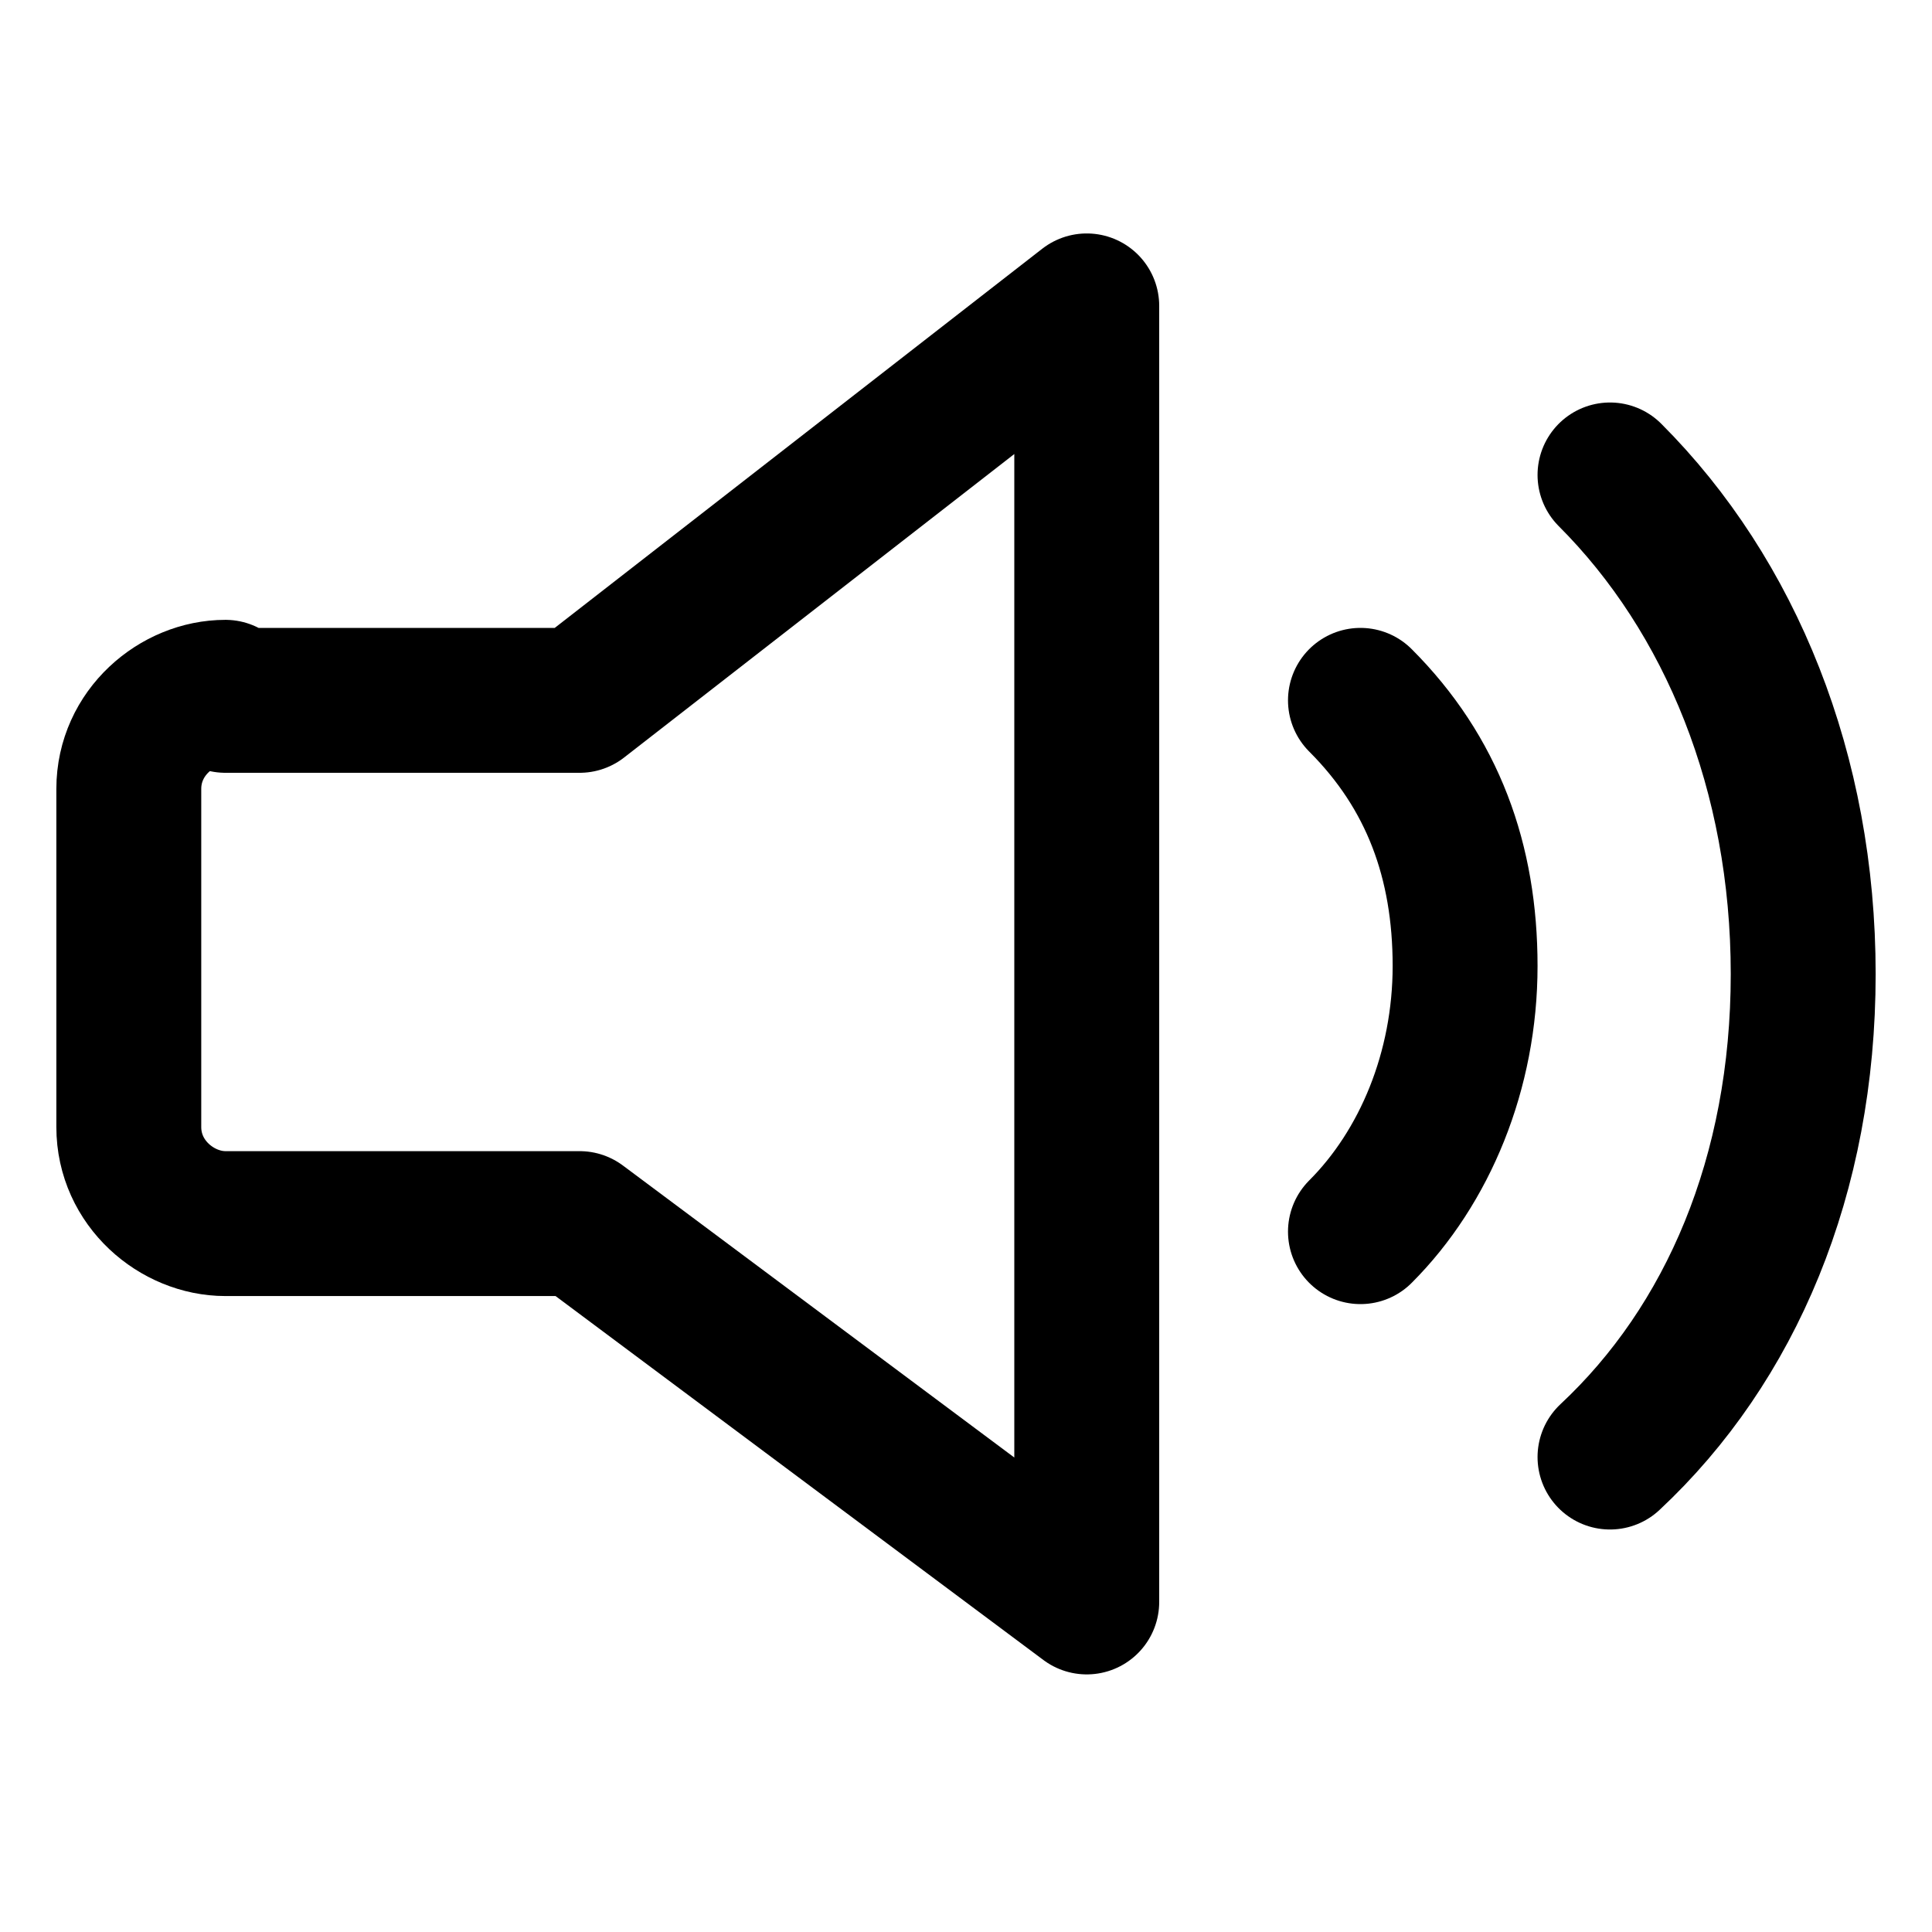
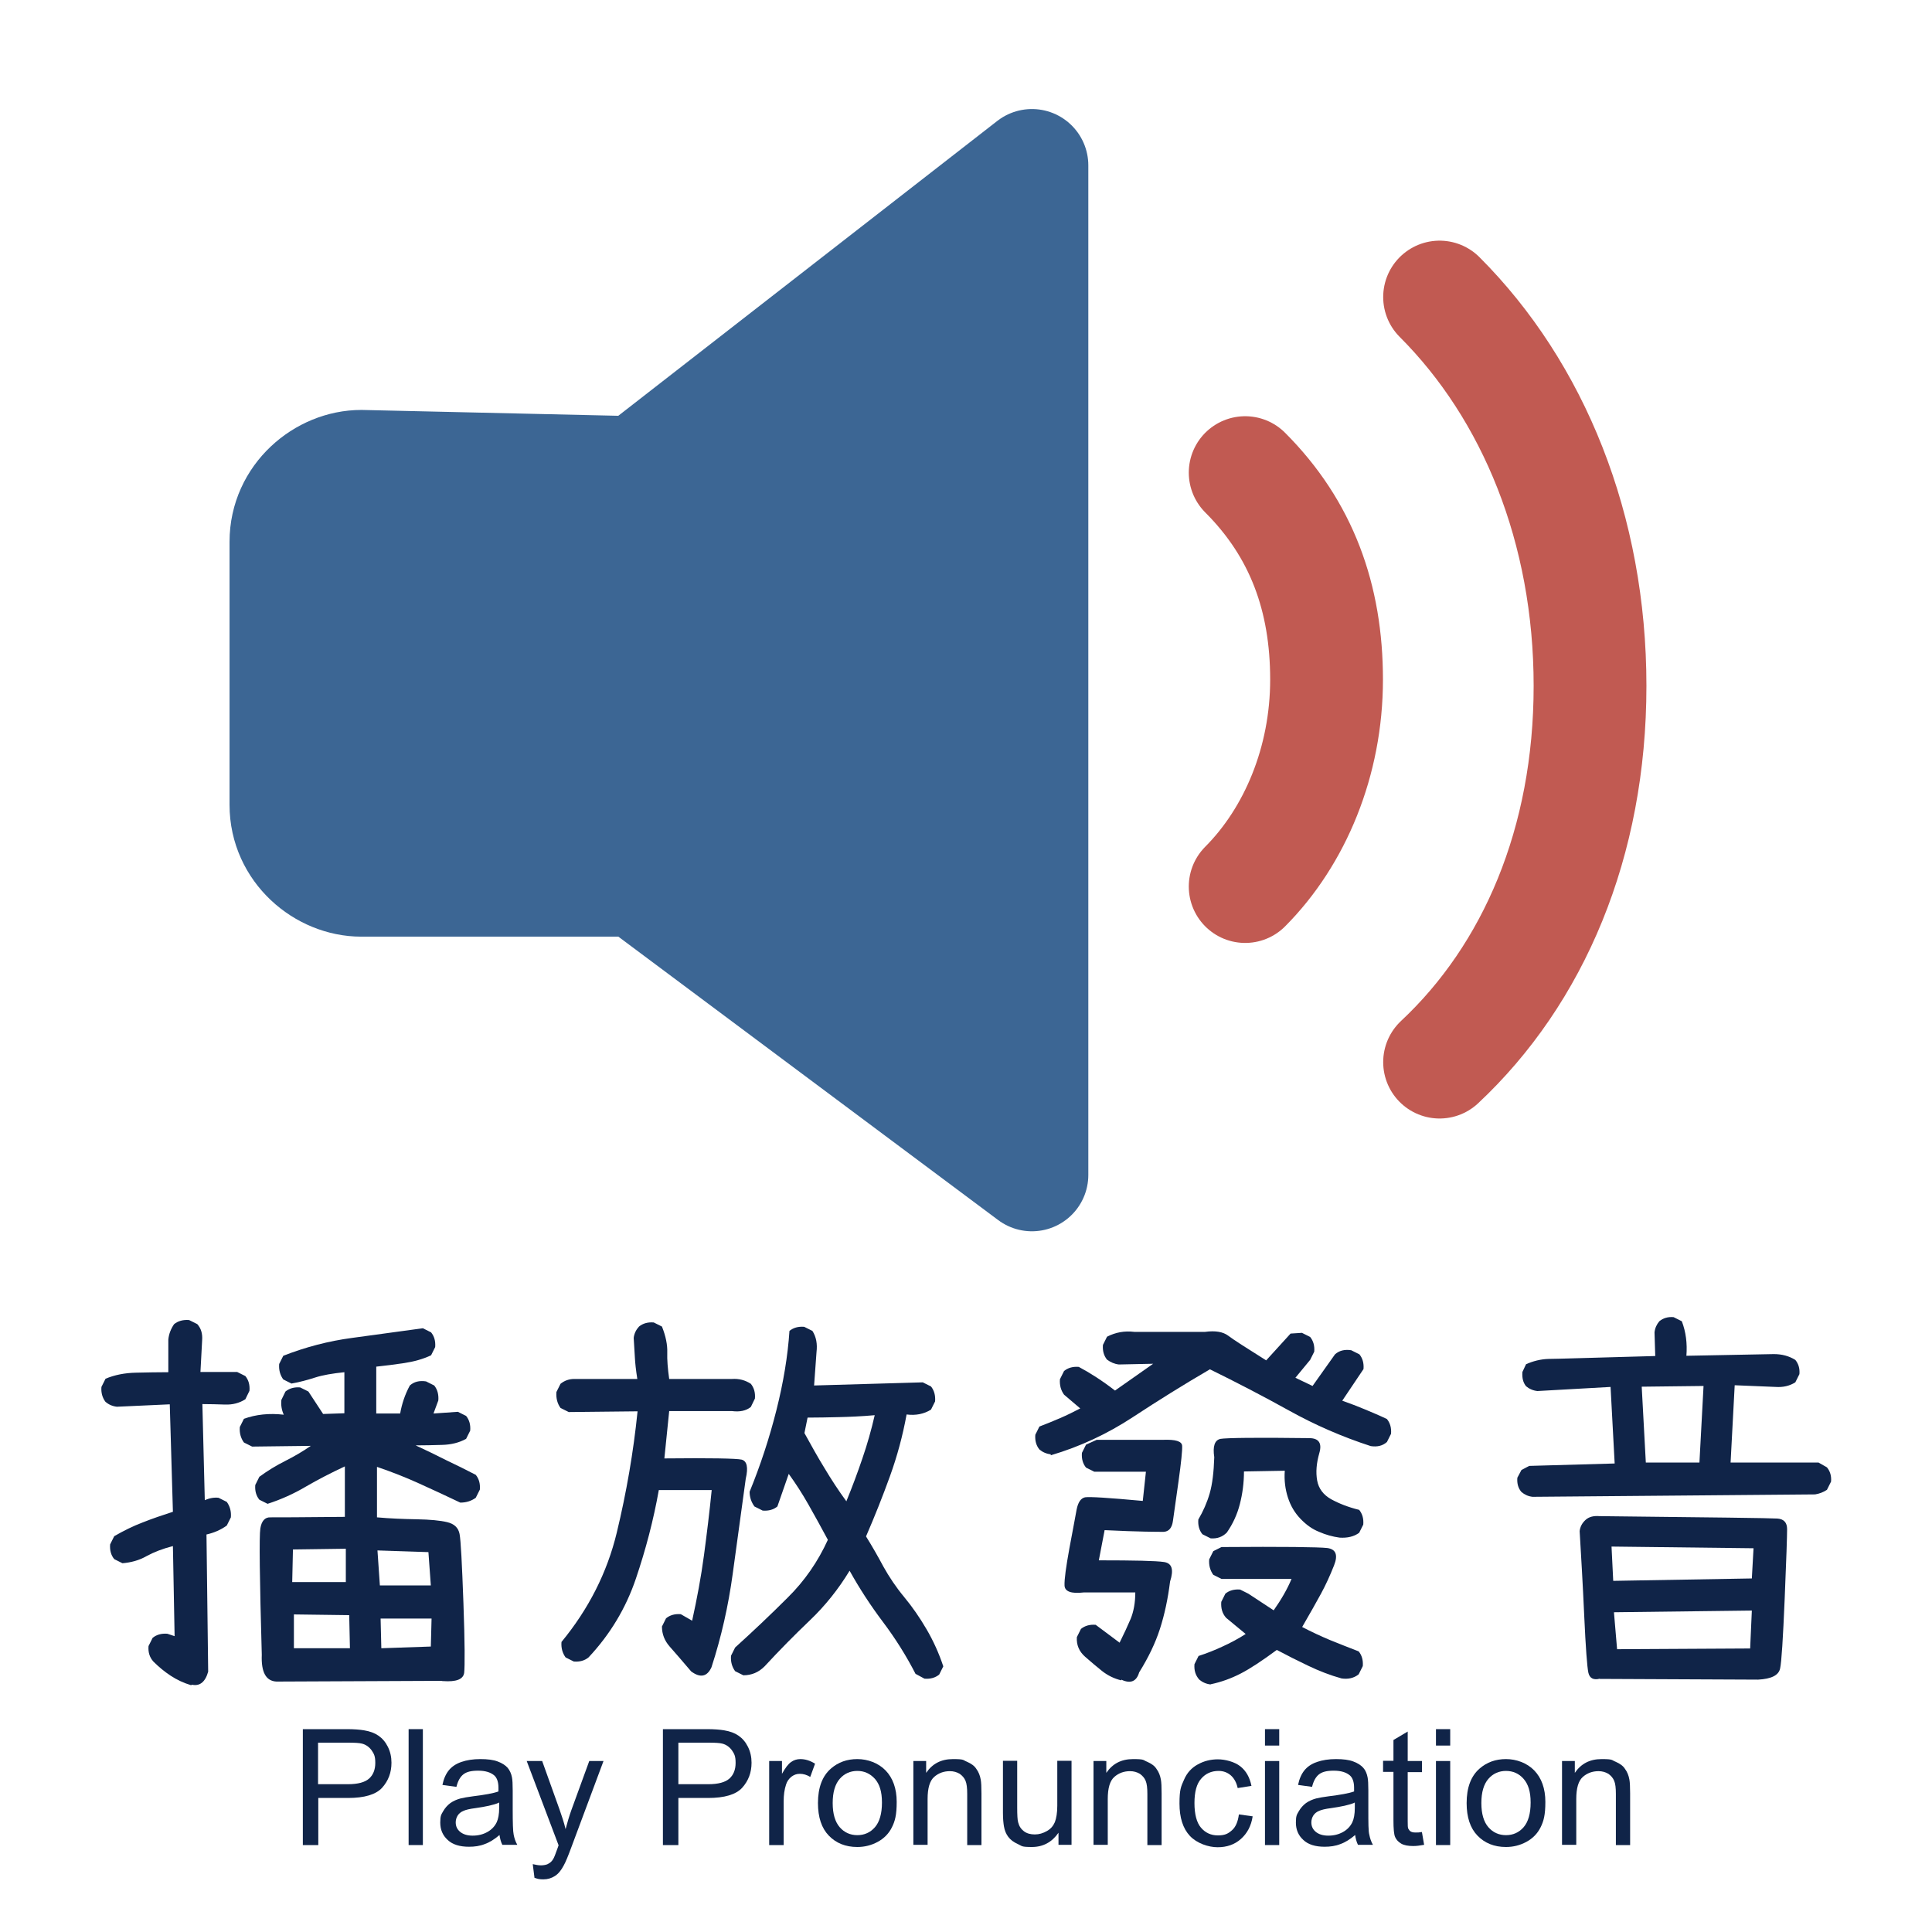
- <svg xmlns="http://www.w3.org/2000/svg" id="_圖層_1" version="1.1" viewBox="0 0 24 24">
+ <svg xmlns="http://www.w3.org/2000/svg" id="_圖層_1" version="1.1" viewBox="0 0 800 800">
  <defs>
    <style>
      .st0 {
+         isolation: isolate;
+       }
+ 
+       .st1 {
        fill: none;
-         stroke: #000;
+         stroke: #c15a52;
+       }
+ 
+       .st1, .st2 {
        stroke-linecap: round;
        stroke-linejoin: round;
-         stroke-width: 1.8px;
+         stroke-width: 46.7px;
+       }
+ 
+       .st3 {
+         fill: #102448;
+       }
+ 
+       .st2 {
+         fill: #3c6694;
+         stroke: #3c6694;
      }
    </style>
  </defs>
-   <path class="st0" d="M2.8,8.7h4.4l6.3-4.9v16.1l-6.3-4.7H2.8c-.6,0-1.2-.5-1.2-1.2v-4.2c0-.7.6-1.2,1.2-1.2Z" />
-   <path class="st0" d="M16.9,8.7c.9.9,1.3,2,1.3,3.3s-.5,2.5-1.3,3.3" />
-   <path class="st0" d="M20,5.9c1.5,1.5,2.4,3.7,2.4,6.2s-.9,4.6-2.4,6" />
+   <g>
+     <path class="st3" d="M79.1,697.8c-3-.9-5.8-2.2-8.4-3.9s-5-3.7-7.2-5.9c-1.6-1.8-2.2-3.9-2-6.4l1.7-3.4c1.6-1.3,3.6-1.9,6.1-1.7l3,1-.7-37.3c-4.3,1.1-7.9,2.5-11,4.2-3,1.7-6.3,2.6-9.9,2.9l-3.4-1.7c-1.3-1.6-1.9-3.6-1.7-6.1l1.7-3.4c3.8-2.2,7.8-4.2,11.8-5.7,4-1.6,8.2-3,12.5-4.4l-1.3-44.5-21.9,1c-1.8-.2-3.4-.9-4.7-2-1.3-1.7-1.9-3.8-1.7-6.2l1.7-3.4c3.8-1.6,8-2.4,12.5-2.5s9-.2,13.5-.2v-13.5c.2-2.2,1-4.4,2.4-6.4,1.6-1.3,3.7-1.9,6.2-1.7l3.4,1.7c1.6,1.8,2.2,4,2,6.7l-.7,13.1h15.2l3.4,1.7c1.3,1.6,1.9,3.6,1.7,6.1l-1.7,3.5c-2.5,1.6-5.3,2.3-8.4,2.2s-6.3-.2-9.4-.2l1,39.8c2-.9,3.9-1.2,5.7-1l3.4,1.7c1.3,1.8,1.9,3.9,1.7,6.4l-1.7,3.4c-2.5,1.8-5.3,3-8.4,3.7l.7,56.8c-1.2,4.3-3.5,6.1-6.7,5.4l-.4.2h0ZM183.1,696l-68.6.3c-4.4-.2-6.4-3.9-6.1-11.1-.9-31.7-1.1-49.1-.6-52.3.5-3.1,1.9-4.7,4.2-4.6,2.3,0,12.6,0,30.8-.2v-20.9c-5.8,2.7-11.2,5.5-16.2,8.4-4.9,2.9-10.2,5.3-15.8,7.1l-3.4-1.7c-1.3-1.6-1.9-3.6-1.7-6.1l1.7-3.4c3.4-2.5,7-4.7,10.8-6.6,3.8-1.9,7.3-4,10.5-6.2l-24.3.3-3.4-1.7c-1.3-1.8-1.9-3.9-1.7-6.4l1.7-3.4c4.9-1.8,10.5-2.4,16.5-1.7-.9-2-1.2-4-1-6.1l1.7-3.5c1.6-1.3,3.6-1.9,6.1-1.7l3.4,1.7,6.1,9.3,8.8-.3v-17c-4.9.5-9,1.2-12.1,2.2-3.1,1-6.4,1.9-9.8,2.5l-3.4-1.7c-1.3-1.8-1.9-3.9-1.7-6.4l1.7-3.4c9.2-3.6,18.7-6.1,28.5-7.4l29.3-4,3.4,1.7c1.3,1.6,1.9,3.6,1.7,6.1l-1.7,3.4c-3.4,1.6-7.1,2.6-11,3.2-4,.6-7.9,1.1-11.7,1.5v19.4h9.9c.7-4,2-7.9,4-11.6,1.8-1.6,4-2.1,6.7-1.7l3.4,1.7c1.3,1.6,1.9,3.7,1.7,6.2l-2,5.4,10.1-.7,3.4,1.7c1.3,1.6,1.9,3.6,1.7,6.1l-1.7,3.4c-2.9,1.6-6.2,2.4-9.9,2.5s-7.4.2-11,.2c4.3,2,8.5,4,12.6,6.1,4.2,2,8.3,4,12.3,6.1,1.3,1.6,1.9,3.6,1.7,6.1l-1.7,3.4c-1.8,1.3-3.9,2-6.4,2-5.6-2.7-11.3-5.3-17-7.9-5.7-2.6-11.6-4.9-17.5-6.9v20.9c5.5.5,11,.7,16.5.8s9.7.5,12.6,1.2c2.9.7,4.6,2.3,5.1,4.9.5,2.6,1,12.1,1.6,28.7.6,16.5.6,26.1.3,28.8-.4,2.7-3.3,3.8-8.8,3.4h-.3ZM143.2,641.3l-21.9.3-.3,13.5h22.2v-13.8ZM144.9,682.5l-.3-13.7-22.9-.3v14h23.3,0ZM178.4,656.5l-1-13.8-21.1-.7,1,14.5h21.1ZM178.4,681.8l.3-11.6h-21.1l.3,12.3,20.4-.7h.1Z" />
+     <path class="st3" d="M286.2,692.1c-3.8-4.5-6.8-7.9-8.9-10.3-2.1-2.4-3.2-5.1-3.2-8.3l1.7-3.4c1.6-1.3,3.6-1.9,6.1-1.7l4.7,2.7c2-9.1,3.7-18.1,4.9-27.1,1.2-9,2.3-18,3.2-27h-21.9c-2.2,12.4-5.4,24.6-9.5,36.7-4.1,12.1-10.6,23-19.6,32.6-1.6,1.3-3.6,1.9-6.1,1.7l-3.4-1.7c-1.3-1.8-1.9-3.9-1.7-6.4,11.2-13.6,18.9-28.7,22.9-45.3,4-16.6,6.9-33.4,8.6-50.2l-28.5.3-3.4-1.7c-1.3-1.8-1.9-4-1.7-6.6l1.7-3.4c1.6-1.3,3.5-2,5.7-2h26.1c-.6-3.8-.9-6.7-1-8.7s-.3-4.7-.5-8.3c.2-1.8,1-3.4,2.2-4.7,1.6-1.3,3.6-1.9,6.1-1.7l3.4,1.7c1.6,4,2.3,7.6,2.2,10.7-.1,3.1.2,6.8.8,11h26c2.9-.2,5.5.5,7.8,2,1.3,1.6,1.9,3.6,1.7,6.1l-1.7,3.5c-2,1.6-4.6,2.1-7.8,1.7h-26l-2,19.6c19.1-.2,29.8,0,32,.5,2.2.6,2.8,3.2,1.7,7.9-1.8,13-3.6,26.2-5.4,39.4s-4.7,26.1-8.8,38.7c-1.8,3.9-4.6,4.5-8.4,1.7h0ZM382.8,695.1l-3.7-2c-3.8-7.4-8.3-14.6-13.5-21.5s-9.8-14-13.8-21.2c-4.6,7.6-10.1,14.5-16.5,20.6s-12.6,12.4-18.7,19c-2.5,2.5-5.4,3.7-8.8,3.7l-3.4-1.7c-1.3-1.8-1.9-3.9-1.7-6.4l1.7-3.4c7.4-6.7,14.7-13.6,21.7-20.6,7.1-7,12.6-15,16.7-24-2.9-5.4-5.6-10.3-8.1-14.7s-5.2-8.6-8.1-12.6c-1.6,4.5-3.1,9-4.7,13.5-1.6,1.3-3.6,1.9-6.1,1.7l-3.4-1.7c-1.3-1.8-2-3.8-2-6.1,4.5-11,8.2-22.3,11.1-33.8s4.7-22.4,5.4-32.8c1.6-1.3,3.6-1.9,6.1-1.7l3.4,1.7c1.6,2.5,2.1,5.4,1.7,8.8l-1,13.8,45-1.3,3.4,1.7c1.3,1.6,1.9,3.7,1.7,6.2l-1.7,3.4c-2.9,1.8-6.3,2.5-10.1,2-1.6,8.8-3.9,17.3-6.9,25.6s-6.3,16.6-9.9,24.9c2.5,4,4.9,8.2,7.2,12.5,2.4,4.3,5.2,8.5,8.6,12.6s6.5,8.6,9.3,13.4c2.8,4.8,5.1,9.9,6.9,15.3l-1.7,3.4c-1.6,1.3-3.6,1.9-6.1,1.7h0ZM350.4,621.8c2.5-6.1,4.7-12,6.7-17.9,2-5.8,3.7-11.8,5.1-17.9-5.6.5-10.6.7-14.9.8s-8.6.2-12.9.2l-1.3,6.4c2.7,4.9,5.4,9.8,8.3,14.5,2.8,4.7,5.8,9.3,9.1,13.8h-.1Z" />
+     <path class="st3" d="M435.1,602.2c-1.8-.2-3.4-.9-4.7-2-1.3-1.6-1.9-3.6-1.7-6.1l1.7-3.4c2.9-1.1,5.8-2.3,8.6-3.5,2.8-1.2,5.6-2.6,8.3-4l-6.7-5.7c-1.3-1.8-1.9-3.9-1.7-6.4l1.7-3.4c1.6-1.3,3.6-1.9,6.1-1.7,4.7,2.5,9.7,5.7,15,9.8l15.8-11.1-14.2.3c-1.8-.2-3.4-.9-4.9-2-1.3-1.6-1.9-3.6-1.7-6.1l1.7-3.4c3.5-1.8,7.2-2.5,11.3-2h29.3c4.3-.6,7.5,0,9.6,1.6s7.4,5,15.7,10.2l10.1-11.1,4.7-.3,3.4,1.7c1.3,1.6,1.9,3.6,1.7,6.1l-1.7,3.4-6.1,7.4,7.1,3.4,9.3-13.1c1.8-1.6,4-2.1,6.7-1.7l3.4,1.7c1.3,1.6,1.9,3.6,1.7,6.1l-8.8,13.1c3.1,1.1,6.3,2.3,9.4,3.6,3.1,1.3,6.2,2.6,9.1,4,1.3,1.6,1.9,3.6,1.7,6.1l-1.7,3.4c-1.8,1.6-4,2.1-6.7,1.7-11.7-3.8-23-8.7-33.8-14.7s-21.8-11.7-32.8-17.1c-10.8,6.3-21.4,12.9-31.9,19.8-10.5,6.9-21.8,12.2-34,15.8v-.4h0ZM464.3,695.8c-2.9-.7-5.6-2-8-3.9s-4.7-3.9-7-5.9c-2.5-2.2-3.6-4.9-3.4-8.1l1.7-3.4c1.6-1.3,3.6-1.9,6.1-1.7l9.9,7.4c1.8-3.6,3.3-6.9,4.6-9.9,1.2-3,1.9-6.6,1.9-10.9h-21.4c-5.2.6-7.8-.4-7.9-2.9s.6-7.6,2-15.3c1.5-7.7,2.4-13.1,3-16.1s1.7-4.7,3.5-5.1c1.9-.3,9.8.2,23.9,1.5l1.3-12.1h-21.4l-3.4-1.7c-1.3-1.6-1.9-3.6-1.7-6.1l1.7-3.4,4.4-2h27.5c5.2-.2,7.8.6,7.9,2.5s-.4,6.8-1.5,14.7-1.9,13.3-2.3,16.3-1.7,4.5-3.9,4.6c-2.2,0-10.3,0-24.4-.7l-2.4,12.5c14.7,0,23.7.2,27,.7s4.1,3.1,2.5,8.1c-.9,7.2-2.3,13.7-4.2,19.6-1.9,5.9-4.8,11.9-8.6,18-1.1,3.8-3.6,4.8-7.4,3v.3h0ZM501.3,697.5c-1.8-.2-3.4-.9-4.7-2-1.6-1.8-2.2-3.9-2-6.4l1.7-3.4c3.4-1.1,6.7-2.4,9.9-3.9,3.3-1.5,6.5-3.2,9.6-5.2l-8.1-6.7c-1.6-1.8-2.2-4-2-6.6l1.7-3.4c1.6-1.3,3.6-1.9,6.1-1.7l3.4,1.7,10.5,6.9c3.1-4.4,5.6-8.7,7.4-13h-29l-3.4-1.7c-1.3-1.8-1.9-3.9-1.7-6.4l1.7-3.4,3.4-1.7c25.6-.2,40.2,0,43.8.4,3.6.5,4.5,2.9,2.8,7.2s-3.5,8.2-5.4,11.7-4.5,8.1-7.8,13.8c3.8,2,7.7,3.8,11.5,5.4,3.9,1.6,7.8,3.1,11.9,4.7,1.3,1.6,1.9,3.6,1.7,6.1l-1.7,3.4c-2,1.6-4.4,2.1-7.1,1.7-4.7-1.3-9.3-3.1-13.7-5.2-4.4-2.1-8.8-4.3-13.1-6.6-6.1,4.5-11.1,7.8-15,9.8-3.9,2-8,3.5-12.3,4.4h-.1ZM501.3,637l-3.4-1.7c-1.3-1.6-1.9-3.6-1.7-6.1,2-3.4,3.6-7,4.7-10.8s1.7-8.8,1.9-15c-.7-4.6.2-7.1,2.6-7.6,2.4-.4,14.6-.6,36.7-.3,4,0,5.4,2.1,4.2,6.2-1.2,4.2-1.5,7.9-.9,11.3.6,3.4,2.6,6,5.8,7.8,3.3,1.8,7.1,3.3,11.6,4.4,1.3,1.6,1.9,3.6,1.7,6.1l-1.7,3.4c-2.2,1.6-4.9,2.2-8.1,2-2.9-.4-5.8-1.2-8.5-2.4-2.8-1.1-5.3-2.9-7.7-5.4s-4.1-5.4-5.2-8.8c-1.1-3.4-1.6-7.1-1.3-11.1l-16.9.3c0,4.7-.6,9.2-1.7,13.5-1.1,4.3-2.9,8.2-5.4,11.8-1.8,1.8-4,2.6-6.7,2.4h0Z" />
+     <path class="st3" d="M634.6,619.8c-1.8-.2-3.3-.9-4.6-2-1.3-1.5-1.9-3.4-1.7-5.9l1.7-3.2,3.2-1.7,35.4-1-1.7-31.7-30.3,1.7c-1.8-.2-3.4-.9-4.7-2-1.2-1.5-1.7-3.4-1.5-5.9l1.5-3.2c2.9-1.3,6-2.1,9.3-2.2,3.3,0,18-.5,44.2-1.2l-.3-9.8c.2-1.8.9-3.3,2-4.6,1.6-1.3,3.5-1.9,5.9-1.7l3.4,1.7c1.7,4.4,2.3,9.2,1.9,14.3l36.2-.7c3.4,0,6.3.8,8.9,2.4,1.3,1.6,1.9,3.5,1.7,5.9l-1.7,3.4c-2.4,1.5-5.1,2.1-8.1,1.9l-17-.7-1.7,32h36.4l3.5,2c1.3,1.6,1.9,3.5,1.7,5.9l-1.7,3.4c-1.5,1-3.1,1.6-4.9,1.9l-117,1h0ZM662.5,695.1c-2.7.7-4.3-.2-4.8-2.5-.5-2.4-1.1-10.2-1.7-23.4-.6-13.3-1.3-25-1.9-35.2.2-1.8,1-3.3,2.4-4.6s3.3-1.8,5.8-1.6c46.4.5,71,.8,73.7,1s4,1.7,4,4.4-.3,12.3-1,28.8-1.3,26.2-1.9,28.9c-.6,2.8-3.6,4.3-9.1,4.6l-65.6-.3h0ZM725.4,653.6l.7-12.5-58.8-.7.7,14.2,57.5-1h-.1ZM724.7,682.6l.7-15.7-57.1.7,1.3,15.3,55.1-.3ZM705.4,573.9l-25.6.3,1.7,31.4h22.2l1.7-31.7h0Z" />
+   </g>
+   <g class="st0">
+     <g class="st0">
+       <g class="st0">
+         <path class="st3" d="M125.4,764v-48h18.1c3.2,0,5.6.2,7.3.5,2.4.4,4.3,1.1,5.9,2.2,1.6,1.1,2.9,2.6,3.9,4.6s1.5,4.2,1.5,6.6c0,4.1-1.3,7.5-3.9,10.4-2.6,2.8-7.3,4.2-14.1,4.2h-12.3v19.5h-6.4,0ZM131.7,738.8h12.4c4.1,0,7-.8,8.7-2.3s2.6-3.7,2.6-6.5-.5-3.7-1.5-5.2c-1-1.4-2.4-2.4-4-2.8-1.1-.3-3-.4-5.9-.4h-12.3v17.2Z" />
+         <path class="st3" d="M169.2,764v-48h5.9v48h-5.9Z" />
+         <path class="st3" d="M207,759.7c-2.2,1.9-4.3,3.2-6.3,3.9-2,.8-4.2,1.1-6.5,1.1-3.8,0-6.8-.9-8.8-2.8-2.1-1.9-3.1-4.3-3.1-7.2s.4-3.3,1.2-4.7,1.8-2.5,3-3.4c1.3-.9,2.7-1.5,4.2-1.9,1.2-.3,2.9-.6,5.2-.9,4.8-.6,8.3-1.2,10.5-2v-1.5c0-2.4-.6-4.1-1.7-5.1-1.5-1.3-3.7-2-6.7-2s-4.8.5-6.1,1.5-2.3,2.7-2.9,5.2l-5.8-.8c.5-2.5,1.4-4.5,2.6-6s2.9-2.7,5.2-3.5,4.9-1.2,7.9-1.2,5.4.3,7.2,1c1.9.7,3.2,1.6,4.1,2.6.9,1.1,1.5,2.4,1.8,4,.2,1,.3,2.8.3,5.4v7.9c0,5.5.1,9,.4,10.4.3,1.5.7,2.8,1.5,4.2h-6.2c-.6-1.2-1-2.7-1.2-4.3h.2ZM206.5,746.5c-2.1.9-5.4,1.6-9.6,2.2-2.4.3-4.1.7-5.1,1.2-1,.4-1.8,1.1-2.3,1.9-.5.8-.8,1.8-.8,2.8,0,1.6.6,2.9,1.8,3.9s2.9,1.6,5.2,1.6,4.3-.5,6.1-1.5,3.1-2.4,3.9-4.1c.6-1.3,1-3.3,1-5.9v-2.2h-.2Z" />
+         <path class="st3" d="M221.3,777.4l-.7-5.5c1.3.3,2.4.5,3.4.5s2.4-.2,3.1-.7c.8-.4,1.4-1,1.9-1.8.4-.6,1-2.1,1.8-4.4.1-.3.3-.8.5-1.4l-13.2-34.9h6.4l7.2,20.1c.9,2.6,1.8,5.2,2.5,8.1.7-2.7,1.5-5.4,2.4-7.9l7.4-20.3h5.9l-13.2,35.4c-1.4,3.8-2.5,6.5-3.3,7.9-1,1.9-2.2,3.4-3.6,4.3-1.4.9-3,1.4-4.8,1.4s-2.4-.2-3.8-.7h.1Z" />
+         <path class="st3" d="M274.5,764v-48h18.1c3.2,0,5.6.2,7.3.5,2.4.4,4.3,1.1,5.9,2.2,1.6,1.1,2.9,2.6,3.9,4.6s1.5,4.2,1.5,6.6c0,4.1-1.3,7.5-3.9,10.4-2.6,2.8-7.3,4.2-14.1,4.2h-12.3v19.5h-6.4ZM280.9,738.8h12.4c4.1,0,7-.8,8.7-2.3s2.6-3.7,2.6-6.5-.5-3.7-1.5-5.2c-1-1.4-2.4-2.4-4-2.8-1.1-.3-3-.4-5.9-.4h-12.3v17.2h0Z" />
+         <path class="st3" d="M318.5,764v-34.8h5.3v5.3c1.4-2.5,2.6-4.1,3.8-4.9,1.1-.8,2.4-1.2,3.8-1.2,2,0,4,.6,6.1,1.9l-2,5.5c-1.4-.9-2.9-1.3-4.3-1.3s-2.4.4-3.5,1.2c-1,.8-1.8,1.9-2.2,3.2-.7,2.1-1,4.4-1,6.9v18.2h-6Z" />
+         <path class="st3" d="M338.7,746.6c0-6.4,1.8-11.2,5.4-14.3,3-2.6,6.6-3.9,10.9-3.9s8.7,1.6,11.7,4.7c3,3.1,4.6,7.5,4.6,13s-.7,8-2,10.6-3.3,4.6-5.9,6-5.4,2.1-8.4,2.1c-4.9,0-8.8-1.6-11.8-4.7-3-3.1-4.5-7.6-4.5-13.5h0ZM344.8,746.6c0,4.5,1,7.8,2.9,10s4.4,3.3,7.3,3.3,5.4-1.1,7.3-3.3,2.9-5.6,2.9-10.2-1-7.6-2.9-9.8c-2-2.2-4.4-3.3-7.3-3.3s-5.4,1.1-7.3,3.3-2.9,5.5-2.9,10Z" />
+         <path class="st3" d="M378.2,764v-34.8h5.3v4.9c2.6-3.8,6.2-5.7,11.1-5.7s4,.4,5.8,1.1c1.8.8,3.1,1.7,3.9,3,.9,1.2,1.5,2.7,1.8,4.4.2,1.1.3,3,.3,5.7v21.4h-5.9v-21.2c0-2.4-.2-4.2-.7-5.4s-1.3-2.1-2.4-2.9c-1.2-.7-2.5-1.1-4.1-1.1-2.5,0-4.7.8-6.5,2.4s-2.7,4.6-2.7,9.1v19h-5.9,0Z" />
+         <path class="st3" d="M438.3,764v-5.1c-2.7,3.9-6.4,5.9-11,5.9s-4-.4-5.8-1.2-3.1-1.8-4-3-1.5-2.6-1.8-4.4c-.2-1.2-.4-3-.4-5.5v-21.6h5.9v19.3c0,3.1.1,5.2.4,6.2.4,1.6,1.2,2.8,2.4,3.7s2.7,1.3,4.5,1.3,3.4-.5,5-1.4,2.6-2.1,3.3-3.7c.6-1.6,1-3.8,1-6.8v-18.6h5.9v34.8h-5.4Z" />
+         <path class="st3" d="M452.8,764v-34.8h5.3v4.9c2.6-3.8,6.2-5.7,11.1-5.7s4,.4,5.8,1.1c1.8.8,3.1,1.7,3.9,3,.9,1.2,1.5,2.7,1.8,4.4.2,1.1.3,3,.3,5.7v21.4h-5.9v-21.2c0-2.4-.2-4.2-.7-5.4s-1.3-2.1-2.4-2.9c-1.2-.7-2.5-1.1-4.1-1.1-2.5,0-4.7.8-6.5,2.4-1.8,1.6-2.7,4.6-2.7,9.1v19h-5.9,0Z" />
+         <path class="st3" d="M512.9,751.3l5.8.8c-.6,4-2.3,7.1-4.9,9.4-2.6,2.3-5.8,3.4-9.6,3.4s-8.6-1.6-11.5-4.7c-2.9-3.1-4.3-7.6-4.3-13.4s.6-7,1.9-9.9c1.2-2.8,3.1-4.9,5.7-6.3,2.5-1.4,5.3-2.1,8.3-2.1s6.9,1,9.3,2.9c2.4,1.9,3.9,4.6,4.6,8.1l-5.7.9c-.5-2.3-1.5-4.1-2.9-5.3s-3.1-1.8-5-1.8c-3,0-5.4,1.1-7.2,3.2-1.9,2.1-2.8,5.5-2.8,10.1s.9,8.1,2.7,10.2c1.8,2.1,4.1,3.2,7,3.2s4.2-.7,5.8-2.1,2.5-3.6,2.9-6.6h0Z" />
+         <path class="st3" d="M523.8,722.8v-6.8h5.9v6.8h-5.9ZM523.8,764v-34.8h5.9v34.8h-5.9Z" />
+         <path class="st3" d="M561.3,759.7c-2.2,1.9-4.3,3.2-6.3,3.9-2,.8-4.2,1.1-6.5,1.1-3.8,0-6.8-.9-8.8-2.8-2.1-1.9-3.1-4.3-3.1-7.2s.4-3.3,1.2-4.7,1.8-2.5,3-3.4c1.3-.9,2.7-1.5,4.2-1.9,1.2-.3,2.9-.6,5.2-.9,4.8-.6,8.3-1.2,10.5-2v-1.5c0-2.4-.6-4.1-1.7-5.1-1.5-1.3-3.7-2-6.7-2s-4.8.5-6.1,1.5-2.3,2.7-2.9,5.2l-5.8-.8c.5-2.5,1.4-4.5,2.6-6s2.9-2.7,5.2-3.5,4.9-1.2,7.9-1.2,5.4.3,7.2,1c1.9.7,3.2,1.6,4.1,2.6s1.5,2.4,1.8,4c.2,1,.3,2.8.3,5.4v7.9c0,5.5,0,9,.4,10.4.3,1.5.7,2.8,1.5,4.2h-6.2c-.6-1.2-1-2.7-1.2-4.3h.2ZM560.8,746.5c-2.1.9-5.4,1.6-9.6,2.2-2.4.3-4.1.7-5.1,1.2-1,.4-1.8,1.1-2.3,1.9-.5.8-.8,1.8-.8,2.8,0,1.6.6,2.9,1.8,3.9s2.9,1.6,5.2,1.6,4.3-.5,6.1-1.5,3.1-2.4,3.9-4.1c.6-1.3,1-3.3,1-5.9v-2.2h-.2Z" />
+         <path class="st3" d="M588.8,758.7l.9,5.2c-1.7.3-3.1.5-4.5.5-2.1,0-3.8-.3-5-1s-2-1.6-2.5-2.7c-.5-1.1-.7-3.4-.7-7v-20h-4.3v-4.6h4.3v-8.6l5.9-3.5v12.2h5.9v4.6h-5.9v20.3c0,1.7,0,2.8.3,3.2s.5.9,1,1.1c.5.3,1.1.4,2,.4s1.5,0,2.6-.2h0Z" />
+         <path class="st3" d="M594.6,722.8v-6.8h5.9v6.8h-5.9ZM594.6,764v-34.8h5.9v34.8h-5.9Z" />
+         <path class="st3" d="M607.3,746.6c0-6.4,1.8-11.2,5.4-14.3,3-2.6,6.6-3.9,10.9-3.9s8.7,1.6,11.7,4.7c3,3.1,4.6,7.5,4.6,13s-.7,8-2,10.6-3.3,4.6-5.9,6c-2.6,1.4-5.4,2.1-8.4,2.1-4.9,0-8.8-1.6-11.8-4.7-3-3.1-4.5-7.6-4.5-13.5h0ZM613.4,746.6c0,4.5,1,7.8,2.9,10s4.4,3.3,7.3,3.3,5.4-1.1,7.3-3.3c1.9-2.2,2.9-5.6,2.9-10.2s-1-7.6-2.9-9.8-4.4-3.3-7.3-3.3-5.4,1.1-7.3,3.3c-1.9,2.2-2.9,5.5-2.9,10Z" />
+         <path class="st3" d="M646.8,764v-34.8h5.3v4.9c2.6-3.8,6.2-5.7,11.1-5.7s4,.4,5.8,1.1c1.8.8,3.1,1.7,3.9,3,.9,1.2,1.5,2.7,1.8,4.4.2,1.1.3,3,.3,5.7v21.4h-5.9v-21.2c0-2.4-.2-4.2-.7-5.4s-1.3-2.1-2.4-2.9c-1.2-.7-2.5-1.1-4.1-1.1-2.5,0-4.7.8-6.5,2.4-1.8,1.6-2.7,4.6-2.7,9.1v19h-5.9,0Z" />
+       </g>
+     </g>
+   </g>
+   <path class="st2" d="M263.8,195.7l163.5-127.2v418l-163.5-122h-114.2c-15.6,0-31.2-13-31.2-31.2v-109c0-18.2,15.6-31.2,31.2-31.2l114.2,2.6Z" />
+   <path class="st1" d="M515.6,195.7c23.4,23.4,33.7,51.9,33.7,85.7s-13,64.9-33.7,85.7" />
+   <path class="st1" d="M596.1,123c38.9,38.9,62.3,96.1,62.3,161s-23.4,119.4-62.3,155.8" />
</svg>
